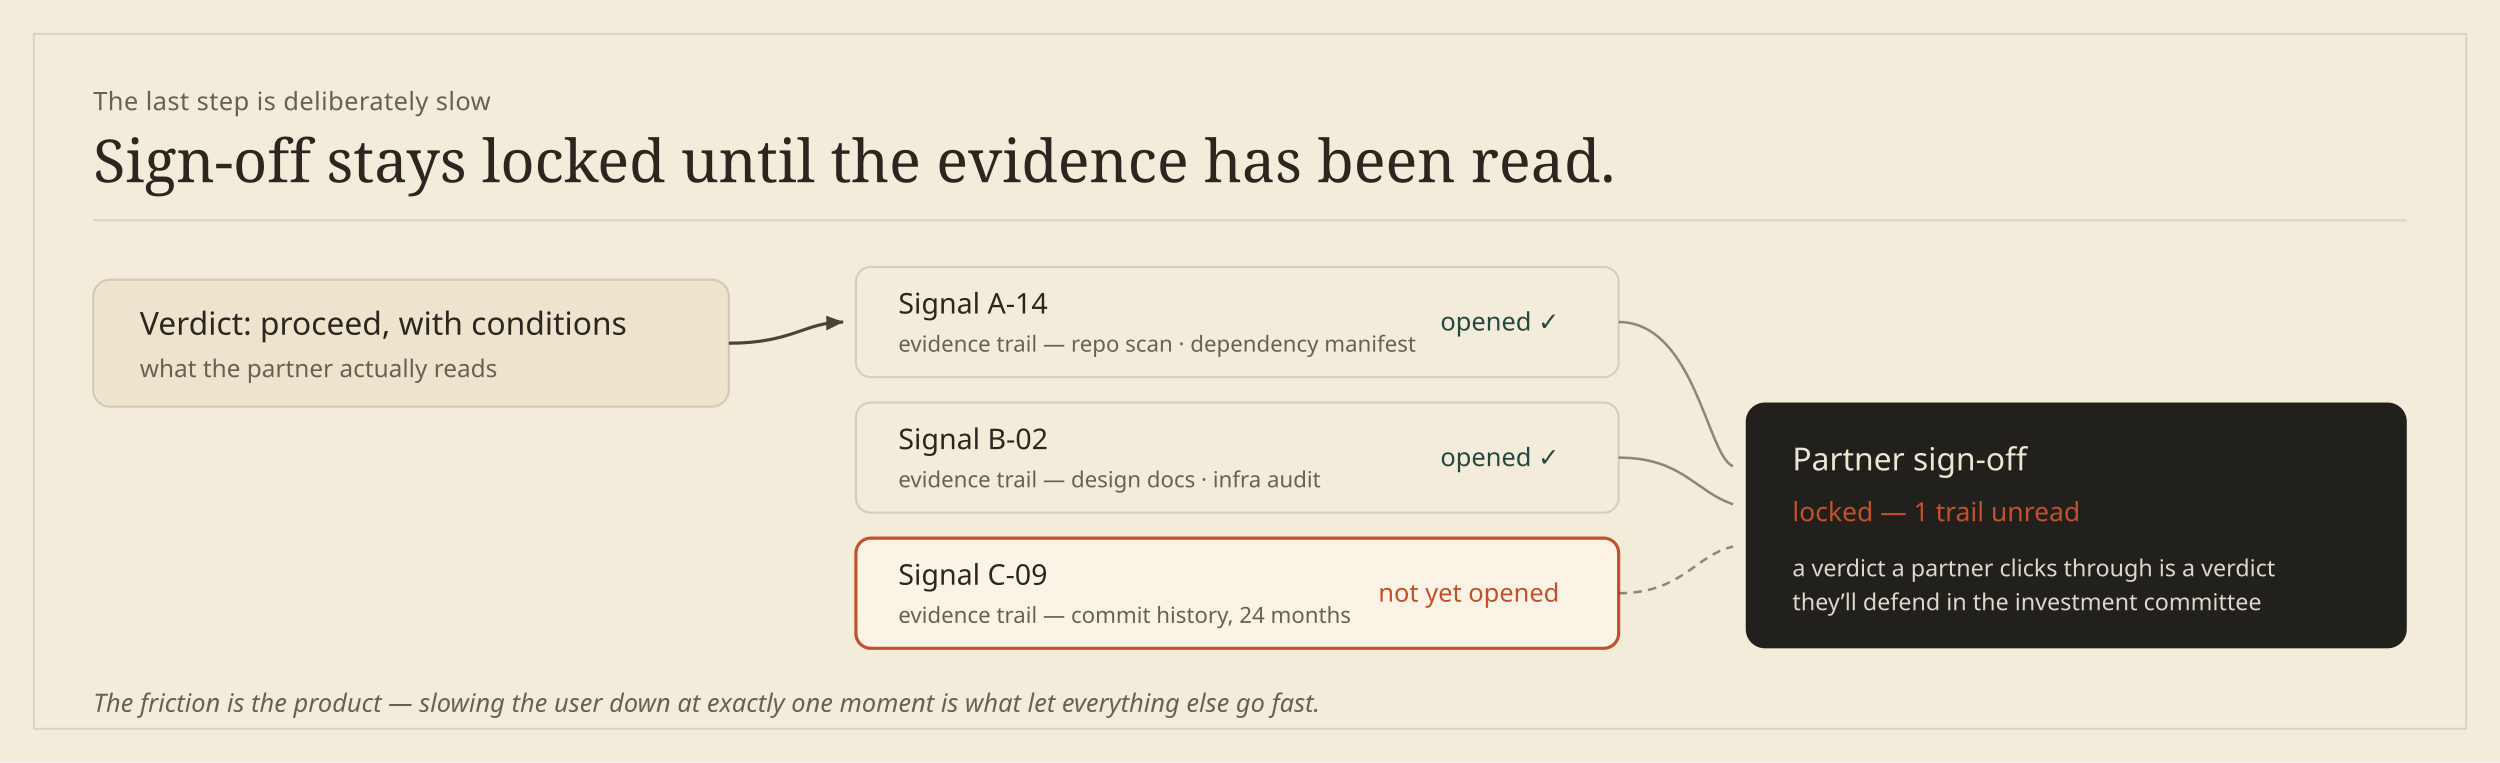
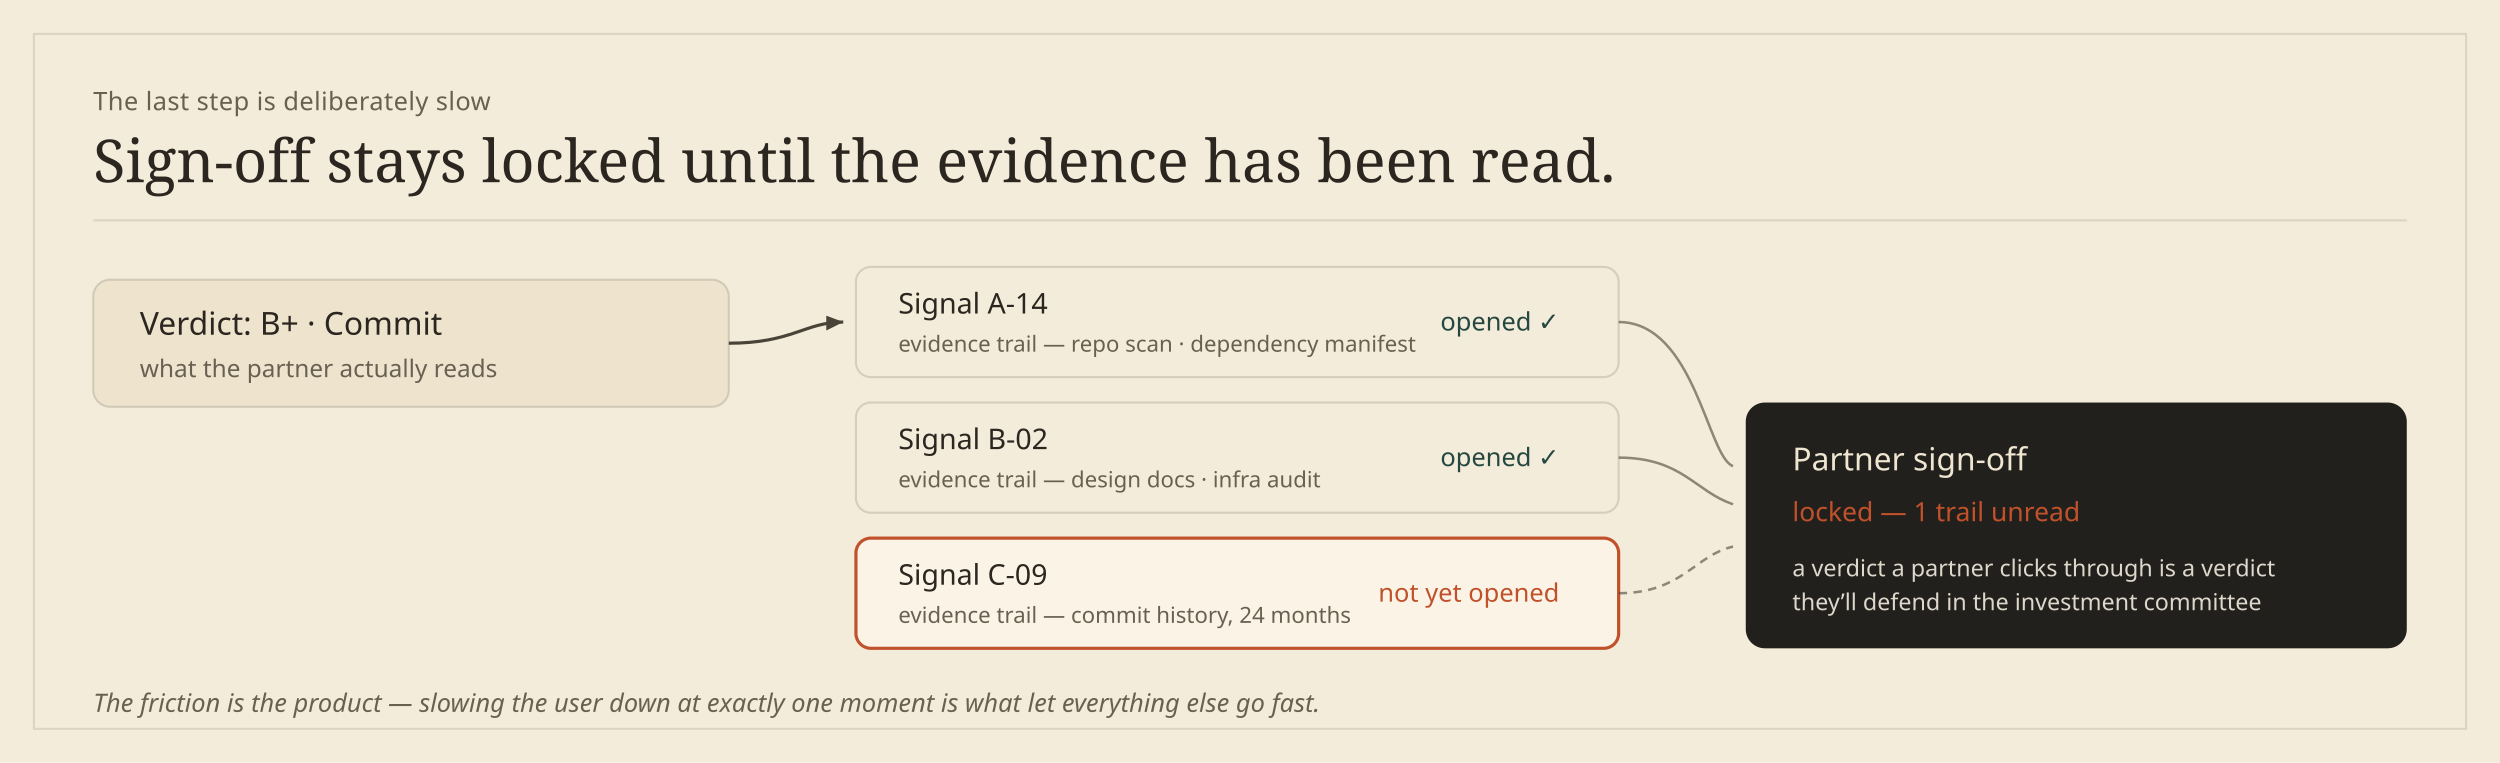
<svg xmlns="http://www.w3.org/2000/svg" viewBox="0 0 1180 360" role="img" aria-label="Diagram: a partner verdict sits above three signals — A-14, B-02, C-09 — each with an evidence trail that must be opened; the sign-off control stays locked until all three trails have been read, because a verdict a partner clicks through is a verdict they will defend.">
  <rect width="1180" height="360" fill="#F4ECDA" />
  <rect x="16" y="16" width="1148" height="328" fill="none" stroke="rgba(44,38,32,0.12)" />
  <style>
    .hd7{font-family:Georgia,serif;fill:#2C2620}
    .lb7{font-family:'IBM Plex Sans',sans-serif;fill:#6A6052}
    .ik7{font-family:'IBM Plex Sans',sans-serif;fill:#2C2620}
    .em7{font-family:'IBM Plex Sans',sans-serif;fill:#C0512B}
    .ok7{font-family:'IBM Plex Sans',sans-serif;fill:#24473F}
  </style>
  <text x="44" y="52" class="lb7" font-size="12" letter-spacing="0.2">The last step is deliberately slow</text>
  <text x="44" y="86" class="hd7" font-size="28">Sign-off stays locked until the evidence has been read.</text>
  <line x1="44" y1="104" x2="1136" y2="104" stroke="rgba(44,38,32,0.12)" />
  <rect x="44" y="132" width="300" height="60" rx="8" fill="#EEE4CE" stroke="rgba(44,38,32,.16)" />
-   <text x="66" y="158" class="ik7" font-size="15">Verdict: proceed, with conditions</text>
+   <text x="66" y="158" class="ik7" font-size="15">Verdict: B+ · Commit</text>
  <text x="66" y="178" class="lb7" font-size="11.5">what the partner actually reads</text>
  <g>
    <rect x="404" y="126" width="360" height="52" rx="7" fill="#F4ECDA" stroke="rgba(44,38,32,.16)" />
    <text x="424" y="148" class="ik7" font-size="13.5">Signal A-14</text>
    <text x="424" y="166" class="lb7" font-size="10.5">evidence trail — repo scan · dependency manifest</text>
    <text x="736" y="156" class="ok7" font-size="12" text-anchor="end">opened ✓</text>
    <rect x="404" y="190" width="360" height="52" rx="7" fill="#F4ECDA" stroke="rgba(44,38,32,.16)" />
    <text x="424" y="212" class="ik7" font-size="13.5">Signal B-02</text>
    <text x="424" y="230" class="lb7" font-size="10.5">evidence trail — design docs · infra audit</text>
    <text x="736" y="220" class="ok7" font-size="12" text-anchor="end">opened ✓</text>
    <rect x="404" y="254" width="360" height="52" rx="7" fill="#FBF4E6" stroke="#C0512B" stroke-width="1.5" />
    <text x="424" y="276" class="ik7" font-size="13.5">Signal C-09</text>
    <text x="424" y="294" class="lb7" font-size="10.5">evidence trail — commit history, 24 months</text>
    <text x="736" y="284" class="em7" font-size="12" text-anchor="end">not yet opened</text>
  </g>
  <path d="M 344 162 C 374 162 380 152 398 152" stroke="#494338" stroke-width="1.5" fill="none" />
  <path d="M 398 152 l -8 -3 v 7 z" fill="#494338" />
  <rect x="824" y="190" width="312" height="116" rx="9" fill="#22201C" />
  <text x="846" y="222" fill="#EFE6D2" font-family="'IBM Plex Sans',sans-serif" font-size="15">Partner sign-off</text>
  <text x="846" y="246" fill="#C0512B" font-family="'IBM Plex Sans',sans-serif" font-size="12.5">locked — 1 trail unread</text>
  <text x="846" y="272" fill="#DDD8CB" font-family="'IBM Plex Sans',sans-serif" font-size="11">a verdict a partner clicks through is a verdict</text>
  <text x="846" y="288" fill="#DDD8CB" font-family="'IBM Plex Sans',sans-serif" font-size="11">they’ll defend in the investment committee</text>
  <g stroke="#494338" stroke-width="1.2" fill="none" opacity=".6">
    <path d="M 764 152 C 800 152 806 216 818 220" />
    <path d="M 764 216 C 794 216 800 232 818 238" />
    <path d="M 764 280 C 794 280 800 262 818 258" stroke-dasharray="4 3" />
  </g>
  <text x="44" y="336" class="lb7" font-size="12" font-style="italic">The friction is the product — slowing the user down at exactly one moment is what let everything else go fast.</text>
</svg>
